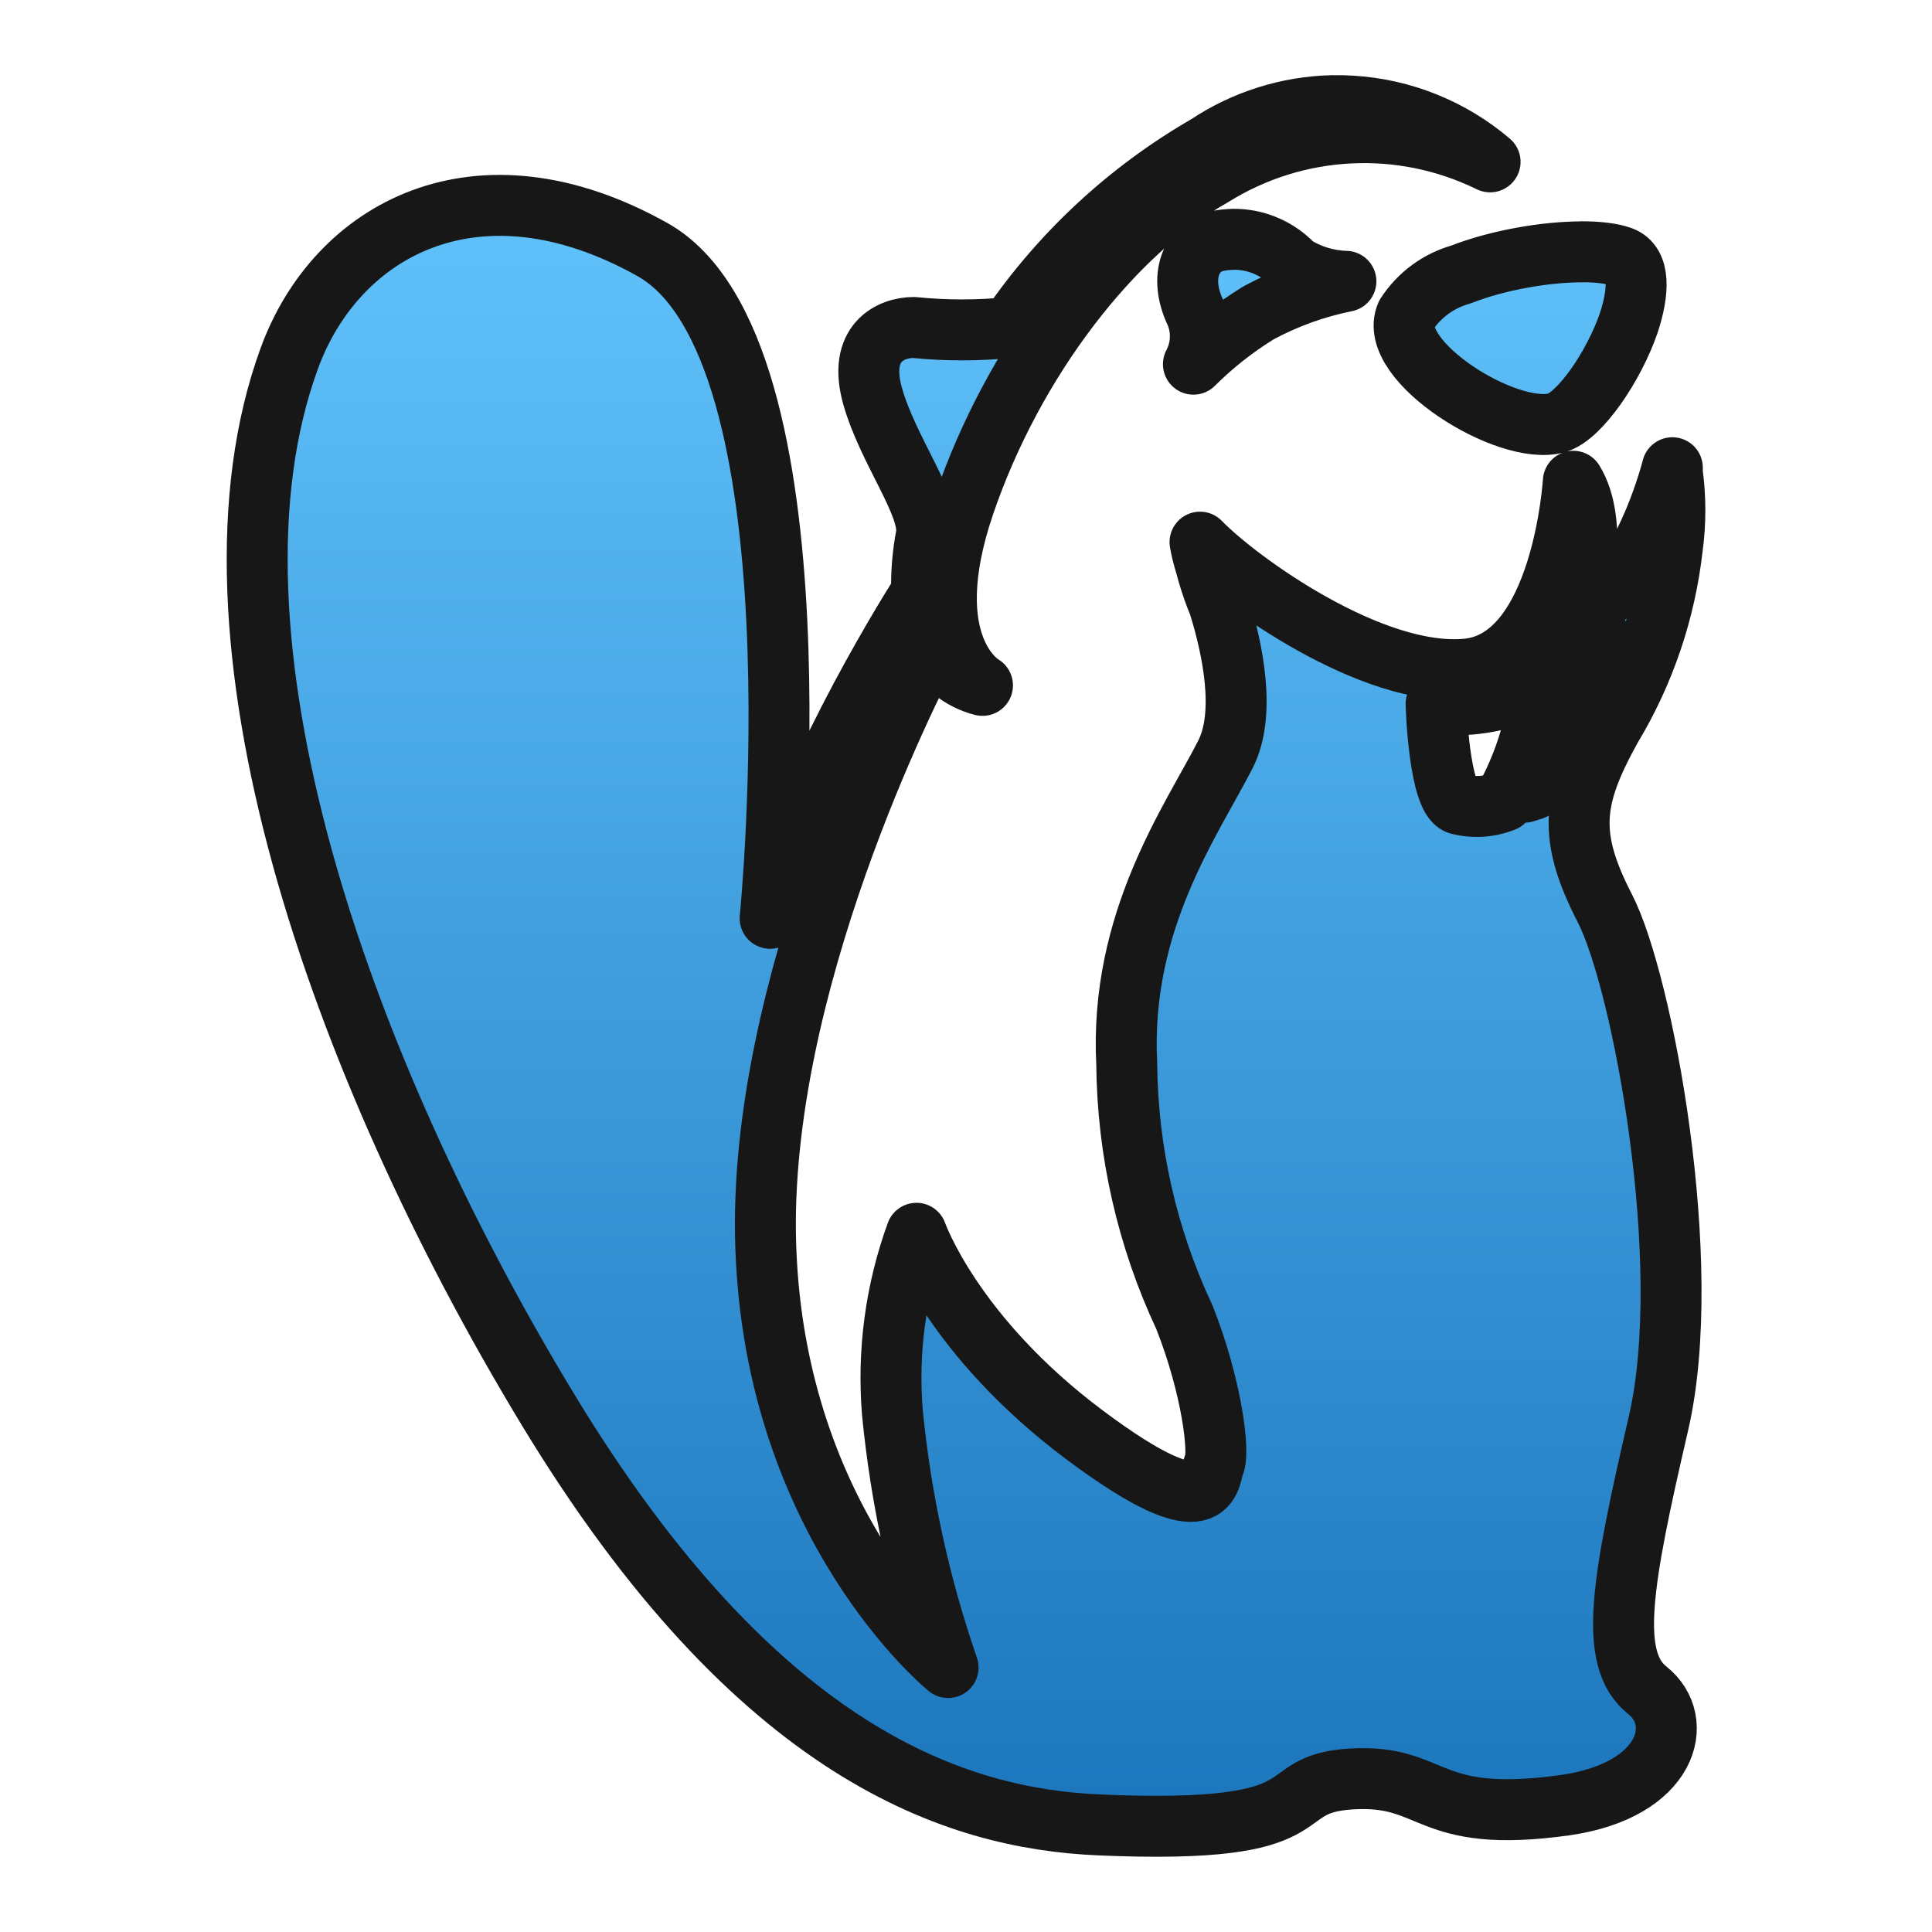
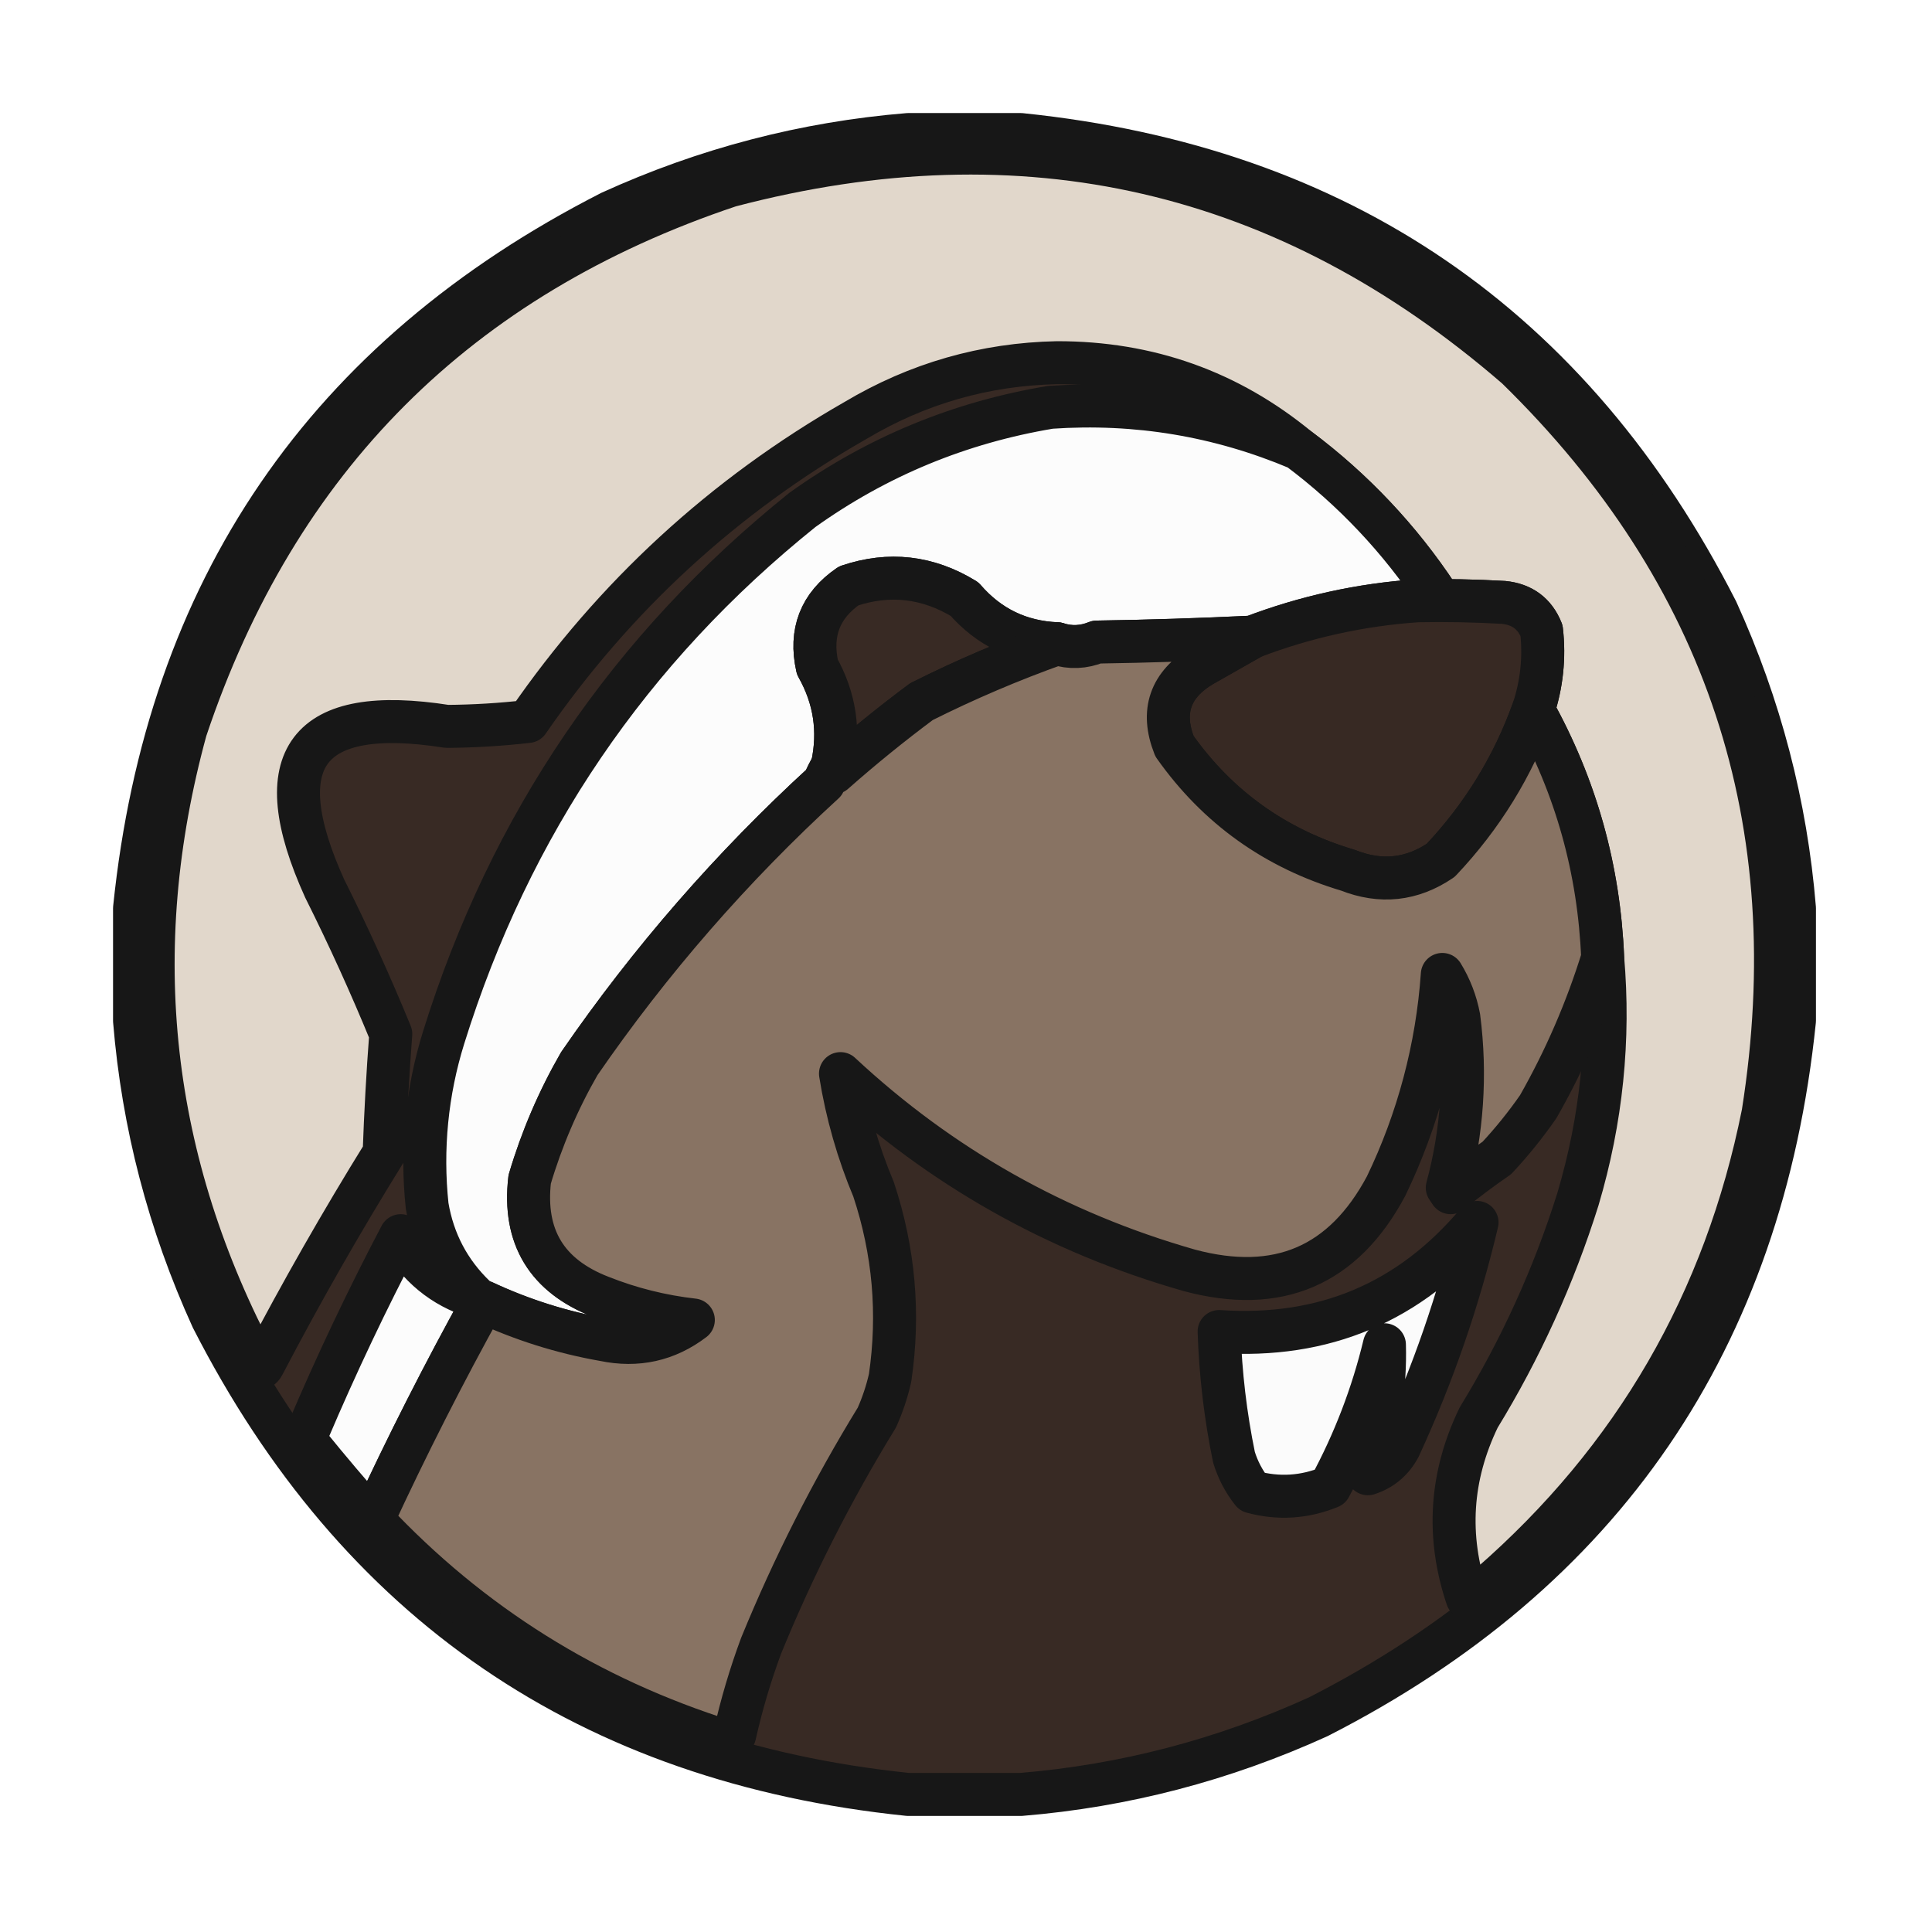
<svg xmlns="http://www.w3.org/2000/svg" viewBox="0 0 256 256" width="256" height="256">
-   <defs>
-     <linearGradient id="db" x1="0%" y1="0%" x2="0%" y2="100%">
-       <stop offset="0%" stop-color="#65C7FF" />
-       <stop offset="100%" stop-color="#1B75BC" />
-     </linearGradient>
-   </defs>
-   <g transform="translate(14.0,14.0) scale(9.5)">
-     <path d="M17.111 0a3.283 3.283 0 0 0-1.746.551 8.436 8.436 0 0 0-2.748 2.543 6.722 6.722 0 0 1-1.344 0c-.32 0-.789.209-.574.963.215.754.798 1.497.75 1.924a3.699 3.699 0 0 0-.068.805c-.298.471-1.691 2.743-2.113 4.549 0 0 .796-7.967-1.645-9.33C5.183.641 3.219 1.727 2.562 3.523c-1.403 3.833.675 9.825 3.606 14.662 2.93 4.837 5.713 5.708 7.686 5.795 3.299.144 2.338-.57 3.523-.641 1.185-.07 1.012.641 2.984.365 1.438-.208 1.685-1.171 1.141-1.603-.544-.433-.363-1.483.156-3.719.519-2.236-.224-6.17-.746-7.184-.522-1.014-.464-1.53.09-2.527a6.213 6.213 0 0 0 .85-2.506 3.858 3.858 0 0 0 0-1.043.07.07 0 0 0 0-.021v-.051s-.344 1.375-1.02 1.869a9.836 9.836 0 0 0-.32.244c.067-.257.321-1.34-.041-1.924 0 0-.151 2.488-1.477 2.619-1.326.132-3.202-1.224-3.73-1.77.038.21.068.268.109.43.044.151.096.3.156.445.186.6.384 1.518.086 2.092-.464.911-1.476 2.313-1.373 4.314a8.49 8.49 0 0 0 .803 3.527c.391.988.493 1.899.416 2.057-.077.157.027.961-1.814-.418-1.841-1.379-2.338-2.807-2.338-2.807a5.901 5.901 0 0 0-.336 2.496 15.511 15.511 0 0 0 .777 3.561s-2.415-1.957-2.543-5.877c-.122-3.602 1.986-7.769 2.322-8.41.065.144.162.273.283.375.121.102.265.174.418.213 0 0-.939-.517-.254-2.525.685-2.008 2.067-3.794 3.463-4.58a3.994 3.994 0 0 1 3.871-.197A3.281 3.281 0 0 0 17.377.006 3.258 3.258 0 0 0 17.111 0Zm-1.391 1.865a1.152 1.152 0 0 0-.221.025c-.352.077-.54.49-.297 1a.823.823 0 0 1 .066.361.827.827 0 0 1-.096.355 4.986 4.986 0 0 1 .91-.717 4.395 4.395 0 0 1 1.217-.439 1.429 1.429 0 0 1-.725-.221 1.14 1.14 0 0 0-.492-.312 1.142 1.142 0 0 0-.363-.053Zm4.871.174c-.504 0-1.172.114-1.688.316a1.34 1.34 0 0 0-.762.562c-.279.641 1.417 1.705 2.1 1.506.32-.093.796-.788 1.004-1.395.141-.433.16-.819-.1-.918-.131-.049-.326-.072-.555-.072zm.225 5.33s-.346 1.181-.59 1.717c-.211.475-.279.436-.436.49a4.388 4.388 0 0 0 .176-.664c.093-.391 0-.494 0-.494a4.172 4.172 0 0 1-.463 1.283 1.008 1.008 0 0 1-.641.039c-.259-.106-.305-1.326-.305-1.396a2.513 2.513 0 0 0 1.256-.192 2.52 2.52 0 0 0 1.002-.783Z" fill="url(#db)" stroke="#171717" stroke-width="0.85" stroke-linejoin="round" />
+   <g transform="translate(14.1,14.1) scale(1.78)">
+     <path d="M59.691 2.094h8.371c23.727 2.445 41 14.258 51.813 35.445 3.223 7.078 5.152 14.461 5.785 22.152v8.371c-2.445 23.727-14.258 41-35.445 51.813-7.078 3.223-14.461 5.152-22.153 5.785h-8.37c-23.727-2.445-41-14.258-51.817-35.445-3.223-7.078-5.148-14.461-5.781-22.153v-8.37c2.445-23.727 14.258-41 35.445-51.817C44.617 4.652 52 2.727 59.691 2.094Zm0 0" fill="#382a24" stroke="#171717" stroke-width="3.2" stroke-linejoin="round" />
+     <path d="M111.383 63.383c-.266-6.586-1.988-12.742-5.168-18.461a13.7 13.7 0 0 0 .617-5.906c-.508-1.262-1.45-1.957-2.832-2.094a83.255 83.255 0 0 0-6.398-.121c.441-.2.933-.324 1.476-.371a43.914 43.914 0 0 0-10.34-10.953c-5.183-4.274-11.175-6.407-17.968-6.399-5.375.11-10.383 1.543-15.016 4.305-9.809 5.61-17.93 13.074-24.371 22.402-2 .23-4.012.352-6.028.367-10.464-1.644-13.5 2.38-9.109 12.063a158.88 158.88 0 0 1 4.922 10.832c-.223 2.95-.387 5.902-.492 8.86A248.742 248.742 0 0 0 11.69 93.66c-.164.328-.328.328-.492 0-8.031-15.05-9.797-30.805-5.293-47.262 6.77-20.222 20.27-33.722 40.492-40.492C68.355.13 87.883 4.641 104.984 19.446c15.66 15.304 21.774 33.808 18.34 55.507-2.812 14.043-9.582 25.734-20.308 35.078-.54.473-1.114.801-1.723.985-1.535-4.579-1.25-9.047.86-13.414a72.913 72.913 0 0 0 7.386-16.247c1.758-5.918 2.371-11.906 1.844-17.972Zm0 0" fill="#e1d7cb" stroke="#171717" stroke-width="3.2" stroke-linejoin="round" />
+     <path d="M88.738 25.477a43.914 43.914 0 0 1 10.34 10.953 4.507 4.507 0 0 0-1.476.37 42.537 42.537 0 0 0-12.309 2.708c-3.856.187-7.711.308-11.57.367-.98.398-1.965.441-2.953.125-2.778-.117-5.075-1.227-6.895-3.324-2.73-1.668-5.602-1.996-8.613-.985-2.13 1.461-2.91 3.47-2.34 6.032 1.308 2.324 1.676 4.785 1.11 7.386a9.527 9.527 0 0 0-.618 1.23A122.545 122.545 0 0 0 35.2 71.263a40.046 40.046 0 0 0-3.691 8.613c-.492 4.273 1.273 7.184 5.293 8.742a26.73 26.73 0 0 0 6.89 1.723c-1.968 1.496-4.187 1.988-6.644 1.476a35.732 35.732 0 0 1-8.984-2.832 250.424 250.424 0 0 0-8.247 16.246 165.412 165.412 0 0 1-4.8-5.66 1.046 1.046 0 0 1 0-.984 196.52 196.52 0 0 1 6.89-14.523c1.282 2.269 3.13 3.789 5.54 4.554-1.93-1.851-3.122-4.11-3.571-6.77a31.083 31.083 0 0 1 1.234-12.554c4.938-15.84 13.84-28.93 26.707-39.262 5.551-3.965 11.704-6.508 18.461-7.633 6.403-.437 12.559.586 18.461 3.079Zm0 0" fill="#fcfcfc" stroke="#171717" stroke-width="3.2" stroke-linejoin="round" />
+     <path d="M70.77 40a89.404 89.404 0 0 0-10.094 4.309 100.73 100.73 0 0 0-6.524 5.293.607.607 0 0 1-.12-.493c.566-2.601.198-5.062-1.11-7.386-.57-2.563.21-4.57 2.34-6.032 3.011-1.011 5.883-.683 8.613.985 1.82 2.097 4.117 3.207 6.895 3.324Zm0 0" fill="#382a24" stroke="#171717" stroke-width="3.2" stroke-linejoin="round" />
+     <path d="M97.602 36.8c2.132-.042 4.265 0 6.398.122 1.383.137 2.324.832 2.832 2.094a13.7 13.7 0 0 1-.617 5.906c-1.508 4.21-3.809 7.941-6.89 11.203-2.157 1.457-4.454 1.703-6.895.738-5.399-1.61-9.707-4.687-12.922-9.234-1.024-2.582-.328-4.594 2.094-6.027 1.23-.7 2.46-1.395 3.691-2.094A42.537 42.537 0 0 1 97.602 36.8Zm0 0" fill="#372923" stroke="#171717" stroke-width="3.2" stroke-linejoin="round" />
+     <path d="M85.293 39.508c-1.23.699-2.461 1.394-3.691 2.094-2.422 1.433-3.118 3.445-2.094 6.027 3.215 4.547 7.523 7.625 12.922 9.234 2.441.965 4.738.719 6.894-.738 3.082-3.262 5.383-6.992 6.89-11.203 3.18 5.719 4.903 11.875 5.169 18.46a55.431 55.431 0 0 1-4.797 11.079 33.985 33.985 0 0 1-3.078 3.816 51.437 51.437 0 0 0-3.445 2.586l-.247-.37a32.512 32.512 0 0 0 .86-12.677 9.456 9.456 0 0 0-1.23-3.199 43.144 43.144 0 0 1-4.184 15.754c-3.172 5.95-8.051 8.043-14.645 6.274-9.86-2.813-18.515-7.696-25.972-14.645a37.628 37.628 0 0 0 2.464 8.617c1.52 4.586 1.93 9.262 1.23 14.028a15.734 15.734 0 0 1-.984 2.957 117.498 117.498 0 0 0-8.617 16.984 51.671 51.671 0 0 0-1.968 6.644.94.94 0 0 1-.618.493c-10.257-3.22-19.039-8.715-26.336-16.493a250.509 250.509 0 0 1 8.247-16.246 35.732 35.732 0 0 0 8.984 2.832c2.457.512 4.676.02 6.644-1.476a26.73 26.73 0 0 1-6.89-1.723c-4.02-1.558-5.785-4.469-5.293-8.742a40.046 40.046 0 0 1 3.691-8.613A122.545 122.545 0 0 1 53.414 50.34c.176-.426.383-.836.617-1.23a.607.607 0 0 0 .121.492 100.73 100.73 0 0 1 6.524-5.293A89.404 89.404 0 0 1 70.77 40c.988.316 1.972.273 2.953-.125 3.863-.059 7.718-.184 11.57-.367Zm0 0" fill="#887363" stroke="#171717" stroke-width="3.2" stroke-linejoin="round" />
+     <path d="M102.031 83.078a88.223 88.223 0 0 1-5.785 16.738c-.52.973-1.3 1.63-2.34 1.97l-.246-.372a25.19 25.19 0 0 0 1.477-9.23 43.549 43.549 0 0 1-4.059 10.586c-1.89.777-3.82.898-5.785.367a7.794 7.794 0 0 1-1.356-2.582 55.403 55.403 0 0 1-1.105-9.356c7.805.528 14.203-2.18 19.2-8.12Zm0 0" fill="#fbfbfb" stroke="#171717" stroke-width="3.2" stroke-linejoin="round" />
  </g>
</svg>
